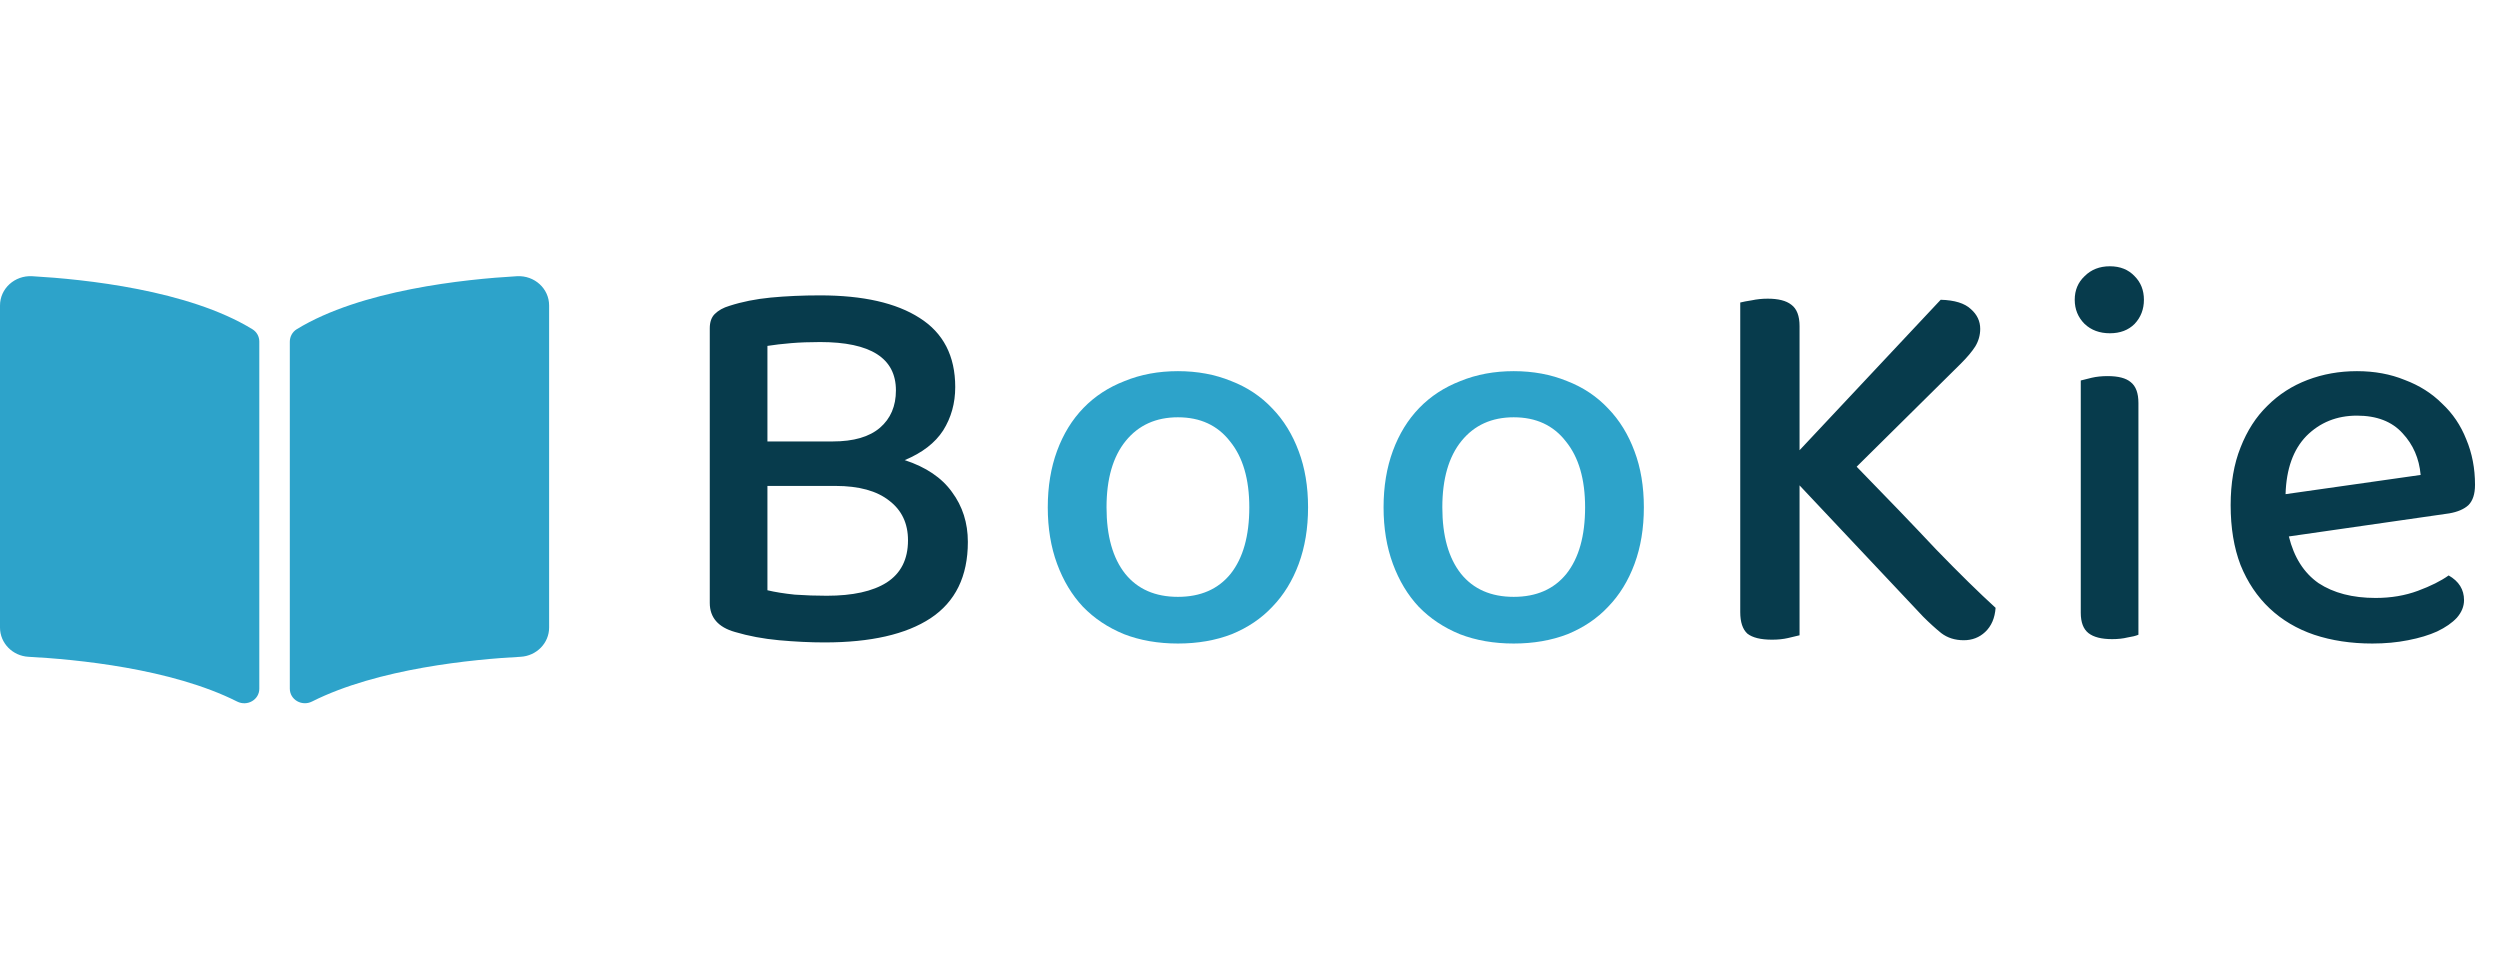
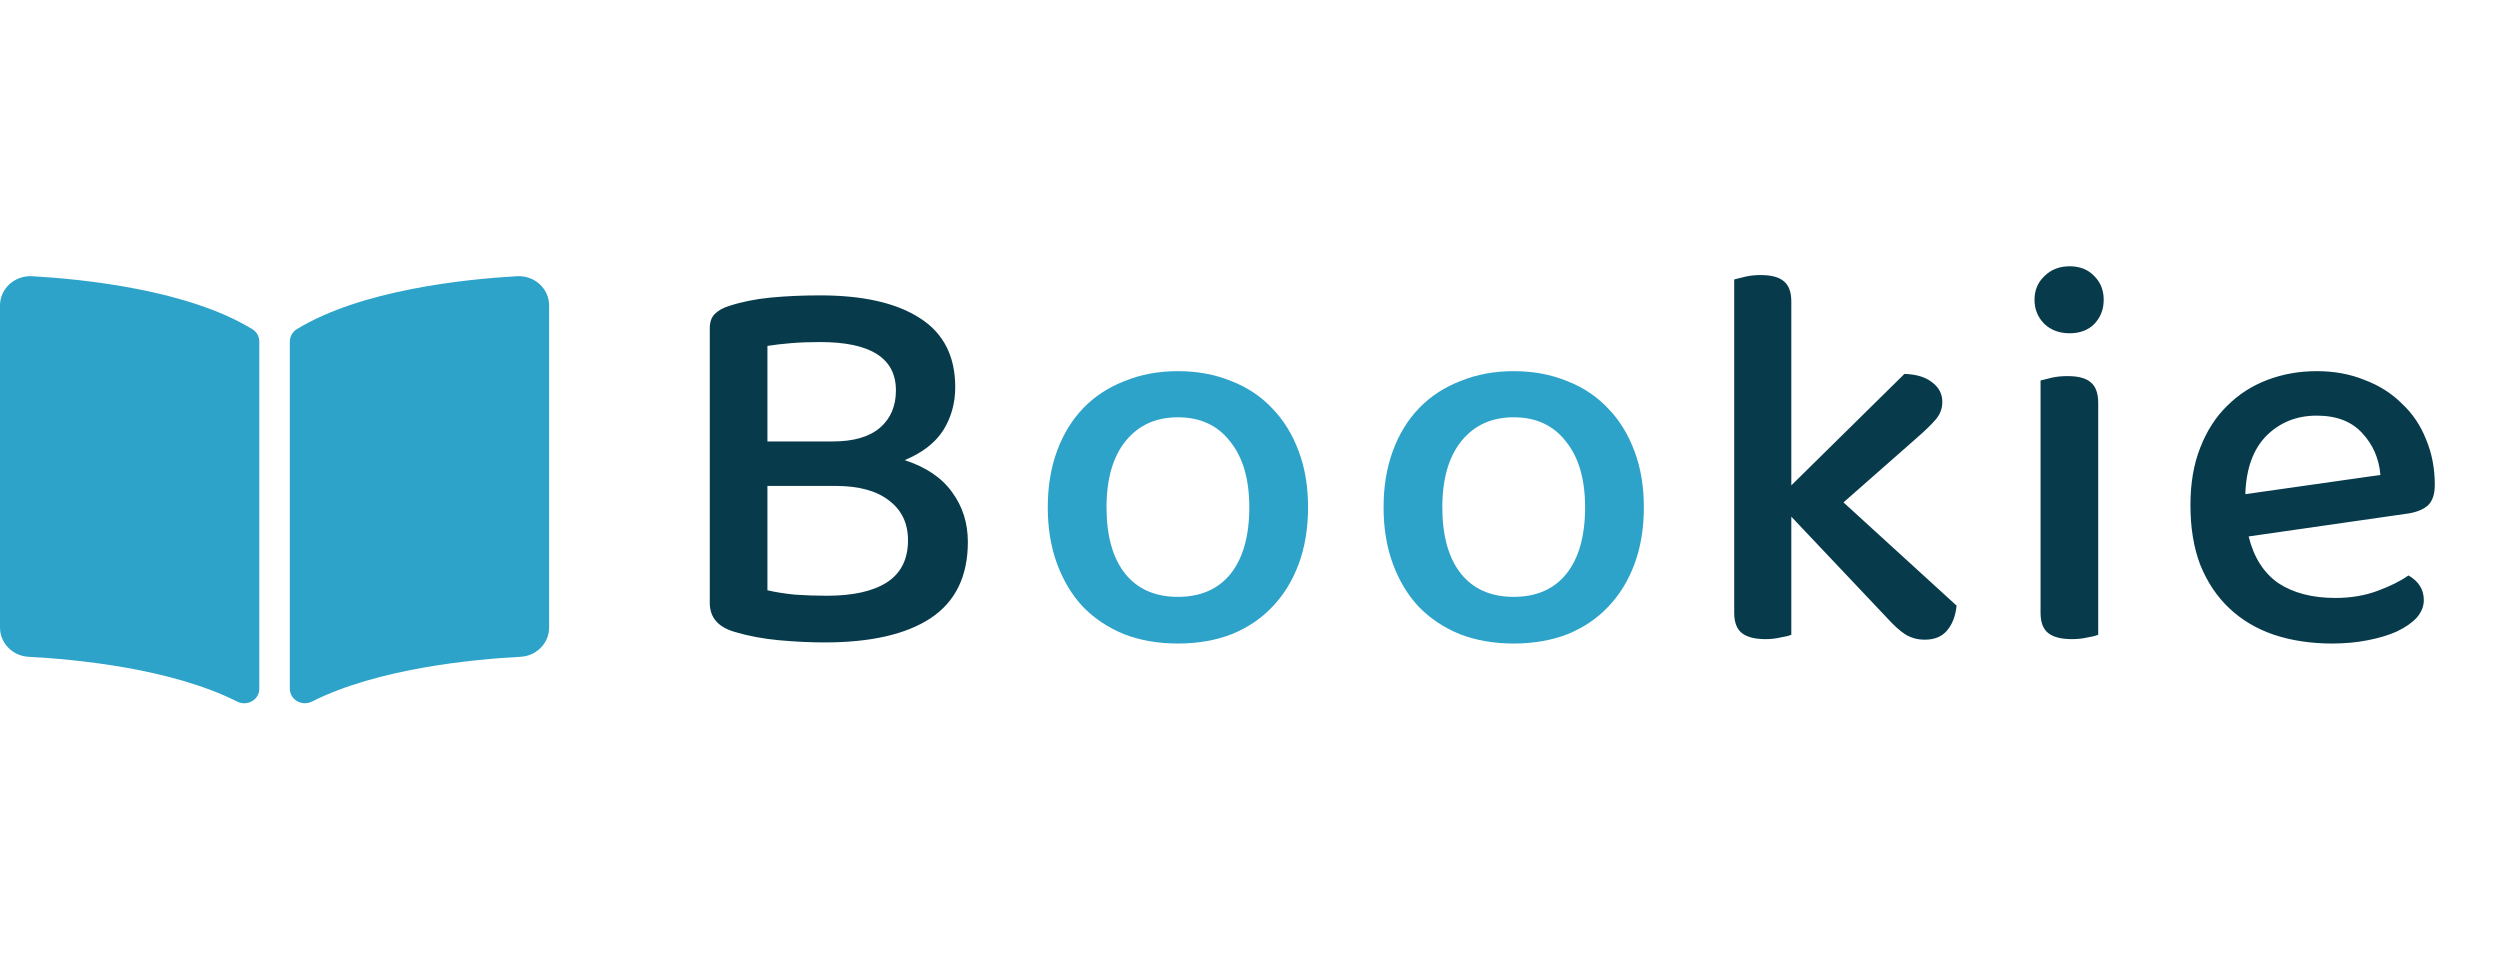
<svg xmlns="http://www.w3.org/2000/svg" width="173" height="67" viewBox="0 0 173 67" fill="none">
-   <path d="M66.102 26.786C66.102 27.901 65.823 28.901 65.266 29.788C64.709 30.649 63.822 31.333 62.606 31.84C64.075 32.321 65.165 33.056 65.874 34.044C66.609 35.032 66.976 36.185 66.976 37.502C66.976 39.883 66.115 41.644 64.392 42.784C62.695 43.899 60.25 44.456 57.058 44.456C56.07 44.456 55.019 44.405 53.904 44.304C52.815 44.203 51.801 44.013 50.864 43.734C49.699 43.405 49.116 42.733 49.116 41.72V22.72C49.116 22.289 49.23 21.96 49.458 21.732C49.711 21.479 50.053 21.289 50.484 21.162C51.345 20.883 52.295 20.693 53.334 20.592C54.398 20.491 55.538 20.44 56.754 20.44C59.718 20.44 62.011 20.959 63.632 21.998C65.279 23.037 66.102 24.633 66.102 26.786ZM62.834 37.388C62.834 36.223 62.403 35.311 61.542 34.652C60.681 33.968 59.439 33.626 57.818 33.626H53.106V40.846C53.638 40.973 54.271 41.074 55.006 41.15C55.741 41.201 56.475 41.226 57.21 41.226C59.009 41.226 60.389 40.922 61.352 40.314C62.34 39.681 62.834 38.705 62.834 37.388ZM53.106 30.548H57.628C59.072 30.548 60.161 30.231 60.896 29.598C61.631 28.965 61.998 28.103 61.998 27.014C61.998 24.785 60.25 23.67 56.754 23.67C56.019 23.67 55.348 23.695 54.74 23.746C54.132 23.797 53.587 23.86 53.106 23.936V30.548ZM124.529 33.588V43.962C124.327 44.013 124.061 44.076 123.731 44.152C123.402 44.228 123.035 44.266 122.629 44.266C121.844 44.266 121.274 44.127 120.919 43.848C120.59 43.544 120.425 43.05 120.425 42.366V20.934C120.628 20.883 120.894 20.833 121.223 20.782C121.578 20.706 121.945 20.668 122.325 20.668C123.06 20.668 123.605 20.807 123.959 21.086C124.339 21.365 124.529 21.859 124.529 22.568V31.156L134.295 20.744C135.258 20.769 135.955 20.985 136.385 21.39C136.816 21.77 137.031 22.226 137.031 22.758C137.031 23.189 136.917 23.594 136.689 23.974C136.461 24.329 136.132 24.721 135.701 25.152L128.481 32.296C130.584 34.449 132.421 36.362 133.991 38.034C135.587 39.681 136.955 41.023 138.095 42.062C138.045 42.771 137.804 43.329 137.373 43.734C136.968 44.114 136.474 44.304 135.891 44.304C135.283 44.304 134.764 44.139 134.333 43.81C133.928 43.481 133.51 43.101 133.079 42.67L124.529 33.588ZM147.979 43.924C147.802 44 147.549 44.063 147.219 44.114C146.915 44.19 146.561 44.228 146.155 44.228C145.421 44.228 144.876 44.089 144.521 43.81C144.167 43.531 143.989 43.063 143.989 42.404V26.33C144.192 26.279 144.445 26.216 144.749 26.14C145.079 26.064 145.446 26.026 145.851 26.026C146.586 26.026 147.118 26.165 147.447 26.444C147.802 26.723 147.979 27.204 147.979 27.888V43.924ZM143.571 20.744C143.571 20.085 143.799 19.541 144.255 19.11C144.711 18.654 145.294 18.426 146.003 18.426C146.713 18.426 147.283 18.654 147.713 19.11C148.144 19.541 148.359 20.085 148.359 20.744C148.359 21.403 148.144 21.96 147.713 22.416C147.283 22.847 146.713 23.062 146.003 23.062C145.294 23.062 144.711 22.847 144.255 22.416C143.799 21.96 143.571 21.403 143.571 20.744ZM158.389 37.122C158.744 38.566 159.428 39.643 160.441 40.352C161.48 41.036 162.797 41.378 164.393 41.378C165.457 41.378 166.433 41.213 167.319 40.884C168.206 40.555 168.915 40.2 169.447 39.82C170.157 40.225 170.511 40.795 170.511 41.53C170.511 41.961 170.347 42.366 170.017 42.746C169.688 43.101 169.232 43.417 168.649 43.696C168.092 43.949 167.421 44.152 166.635 44.304C165.875 44.456 165.052 44.532 164.165 44.532C162.696 44.532 161.353 44.329 160.137 43.924C158.947 43.519 157.921 42.911 157.059 42.1C156.198 41.289 155.527 40.289 155.045 39.098C154.589 37.907 154.361 36.527 154.361 34.956C154.361 33.436 154.589 32.106 155.045 30.966C155.501 29.801 156.122 28.838 156.907 28.078C157.693 27.293 158.617 26.697 159.681 26.292C160.745 25.887 161.885 25.684 163.101 25.684C164.317 25.684 165.419 25.887 166.407 26.292C167.421 26.672 168.282 27.217 168.991 27.926C169.726 28.61 170.283 29.433 170.663 30.396C171.069 31.359 171.271 32.41 171.271 33.55C171.271 34.183 171.119 34.652 170.815 34.956C170.511 35.235 170.068 35.425 169.485 35.526L158.389 37.122ZM163.101 28.762C161.708 28.762 160.543 29.231 159.605 30.168C158.693 31.105 158.212 32.448 158.161 34.196L167.509 32.866C167.408 31.726 166.99 30.763 166.255 29.978C165.521 29.167 164.469 28.762 163.101 28.762Z" fill="#073B4C" />
+   <path d="M66.102 26.786C66.102 27.901 65.823 28.901 65.266 29.788C64.709 30.649 63.822 31.333 62.606 31.84C64.075 32.321 65.165 33.056 65.874 34.044C66.609 35.032 66.976 36.185 66.976 37.502C66.976 39.883 66.115 41.644 64.392 42.784C62.695 43.899 60.25 44.456 57.058 44.456C56.07 44.456 55.019 44.405 53.904 44.304C52.815 44.203 51.801 44.013 50.864 43.734C49.699 43.405 49.116 42.733 49.116 41.72V22.72C49.116 22.289 49.23 21.96 49.458 21.732C49.711 21.479 50.053 21.289 50.484 21.162C51.345 20.883 52.295 20.693 53.334 20.592C54.398 20.491 55.538 20.44 56.754 20.44C59.718 20.44 62.011 20.959 63.632 21.998C65.279 23.037 66.102 24.633 66.102 26.786ZM62.834 37.388C62.834 36.223 62.403 35.311 61.542 34.652C60.681 33.968 59.439 33.626 57.818 33.626H53.106V40.846C53.638 40.973 54.271 41.074 55.006 41.15C55.741 41.201 56.475 41.226 57.21 41.226C59.009 41.226 60.389 40.922 61.352 40.314C62.34 39.681 62.834 38.705 62.834 37.388ZM53.106 30.548H57.628C59.072 30.548 60.161 30.231 60.896 29.598C61.631 28.965 61.998 28.103 61.998 27.014C61.998 24.785 60.25 23.67 56.754 23.67C56.019 23.67 55.348 23.695 54.74 23.746C54.132 23.797 53.587 23.86 53.106 23.936V30.548ZM123.959 43.924C123.782 44 123.529 44.063 123.199 44.114C122.895 44.19 122.553 44.228 122.173 44.228C121.439 44.228 120.894 44.089 120.539 43.81C120.185 43.531 120.007 43.063 120.007 42.404V19.338C120.185 19.287 120.438 19.224 120.767 19.148C121.097 19.072 121.451 19.034 121.831 19.034C122.566 19.034 123.098 19.173 123.427 19.452C123.782 19.731 123.959 20.199 123.959 20.858V33.588L131.787 25.874C132.598 25.899 133.231 26.089 133.687 26.444C134.169 26.799 134.409 27.255 134.409 27.812C134.409 28.268 134.257 28.673 133.953 29.028C133.649 29.383 133.206 29.813 132.623 30.32L127.569 34.766L135.397 41.91C135.321 42.645 135.093 43.227 134.713 43.658C134.359 44.063 133.852 44.266 133.193 44.266C132.687 44.266 132.231 44.139 131.825 43.886C131.445 43.633 131.027 43.253 130.571 42.746L123.959 35.754V43.924ZM145.196 43.924C145.019 44 144.765 44.063 144.436 44.114C144.132 44.19 143.777 44.228 143.372 44.228C142.637 44.228 142.093 44.089 141.738 43.81C141.383 43.531 141.206 43.063 141.206 42.404V26.33C141.409 26.279 141.662 26.216 141.966 26.14C142.295 26.064 142.663 26.026 143.068 26.026C143.803 26.026 144.335 26.165 144.664 26.444C145.019 26.723 145.196 27.204 145.196 27.888V43.924ZM140.788 20.744C140.788 20.085 141.016 19.541 141.472 19.11C141.928 18.654 142.511 18.426 143.22 18.426C143.929 18.426 144.499 18.654 144.93 19.11C145.361 19.541 145.576 20.085 145.576 20.744C145.576 21.403 145.361 21.96 144.93 22.416C144.499 22.847 143.929 23.062 143.22 23.062C142.511 23.062 141.928 22.847 141.472 22.416C141.016 21.96 140.788 21.403 140.788 20.744ZM155.606 37.122C155.961 38.566 156.645 39.643 157.658 40.352C158.697 41.036 160.014 41.378 161.61 41.378C162.674 41.378 163.65 41.213 164.536 40.884C165.423 40.555 166.132 40.2 166.664 39.82C167.374 40.225 167.728 40.795 167.728 41.53C167.728 41.961 167.564 42.366 167.234 42.746C166.905 43.101 166.449 43.417 165.866 43.696C165.309 43.949 164.638 44.152 163.852 44.304C163.092 44.456 162.269 44.532 161.382 44.532C159.913 44.532 158.57 44.329 157.354 43.924C156.164 43.519 155.138 42.911 154.276 42.1C153.415 41.289 152.744 40.289 152.262 39.098C151.806 37.907 151.578 36.527 151.578 34.956C151.578 33.436 151.806 32.106 152.262 30.966C152.718 29.801 153.339 28.838 154.124 28.078C154.91 27.293 155.834 26.697 156.898 26.292C157.962 25.887 159.102 25.684 160.318 25.684C161.534 25.684 162.636 25.887 163.624 26.292C164.638 26.672 165.499 27.217 166.208 27.926C166.943 28.61 167.5 29.433 167.88 30.396C168.286 31.359 168.488 32.41 168.488 33.55C168.488 34.183 168.336 34.652 168.032 34.956C167.728 35.235 167.285 35.425 166.702 35.526L155.606 37.122ZM160.318 28.762C158.925 28.762 157.76 29.231 156.822 30.168C155.91 31.105 155.429 32.448 155.378 34.196L164.726 32.866C164.625 31.726 164.207 30.763 163.472 29.978C162.738 29.167 161.686 28.762 160.318 28.762Z" fill="#073B4C" />
  <path d="M90.518 35.108C90.518 36.552 90.302 37.857 89.872 39.022C89.441 40.187 88.833 41.175 88.048 41.986C87.288 42.797 86.35 43.43 85.236 43.886C84.121 44.317 82.88 44.532 81.512 44.532C80.144 44.532 78.902 44.317 77.788 43.886C76.673 43.43 75.723 42.797 74.938 41.986C74.178 41.175 73.582 40.187 73.152 39.022C72.721 37.857 72.506 36.552 72.506 35.108C72.506 33.664 72.721 32.359 73.152 31.194C73.582 30.029 74.19 29.041 74.976 28.23C75.761 27.419 76.711 26.799 77.826 26.368C78.94 25.912 80.169 25.684 81.512 25.684C82.854 25.684 84.083 25.912 85.198 26.368C86.312 26.799 87.262 27.432 88.048 28.268C88.833 29.079 89.441 30.067 89.872 31.232C90.302 32.372 90.518 33.664 90.518 35.108ZM81.512 28.876C79.992 28.876 78.788 29.421 77.902 30.51C77.015 31.599 76.572 33.132 76.572 35.108C76.572 37.084 77.002 38.617 77.864 39.706C78.725 40.77 79.941 41.302 81.512 41.302C83.082 41.302 84.298 40.77 85.16 39.706C86.021 38.617 86.452 37.084 86.452 35.108C86.452 33.157 86.008 31.637 85.122 30.548C84.26 29.433 83.057 28.876 81.512 28.876ZM113.755 35.108C113.755 36.552 113.54 37.857 113.109 39.022C112.679 40.187 112.071 41.175 111.285 41.986C110.525 42.797 109.588 43.43 108.473 43.886C107.359 44.317 106.117 44.532 104.749 44.532C103.381 44.532 102.14 44.317 101.025 43.886C99.911 43.43 98.961 42.797 98.175 41.986C97.415 41.175 96.82 40.187 96.389 39.022C95.959 37.857 95.743 36.552 95.743 35.108C95.743 33.664 95.959 32.359 96.389 31.194C96.82 30.029 97.428 29.041 98.213 28.23C98.999 27.419 99.949 26.799 101.063 26.368C102.178 25.912 103.407 25.684 104.749 25.684C106.092 25.684 107.321 25.912 108.435 26.368C109.55 26.799 110.5 27.432 111.285 28.268C112.071 29.079 112.679 30.067 113.109 31.232C113.54 32.372 113.755 33.664 113.755 35.108ZM104.749 28.876C103.229 28.876 102.026 29.421 101.139 30.51C100.253 31.599 99.809 33.132 99.809 35.108C99.809 37.084 100.24 38.617 101.101 39.706C101.963 40.77 103.179 41.302 104.749 41.302C106.32 41.302 107.536 40.77 108.397 39.706C109.259 38.617 109.689 37.084 109.689 35.108C109.689 33.157 109.246 31.637 108.359 30.548C107.498 29.433 106.295 28.876 104.749 28.876Z" fill="#2DA3CA" />
  <path d="M35.772 19.114C32.156 19.32 24.971 20.066 20.535 22.782C20.228 22.969 20.055 23.302 20.055 23.651V47.656C20.055 48.418 20.888 48.9 21.591 48.546C26.155 46.249 32.755 45.622 36.019 45.45C37.133 45.392 37.999 44.498 37.999 43.428V21.14C38 19.971 36.987 19.046 35.772 19.114ZM17.465 22.782C13.03 20.066 5.844 19.32 2.229 19.114C1.013 19.046 0 19.971 0 21.14V43.428C0 44.5 0.866 45.393 1.98 45.451C5.245 45.623 11.849 46.25 16.413 48.549C17.114 48.901 17.944 48.421 17.944 47.661V23.639C17.944 23.29 17.772 22.97 17.465 22.782Z" fill="#2DA3CA" />
</svg>
